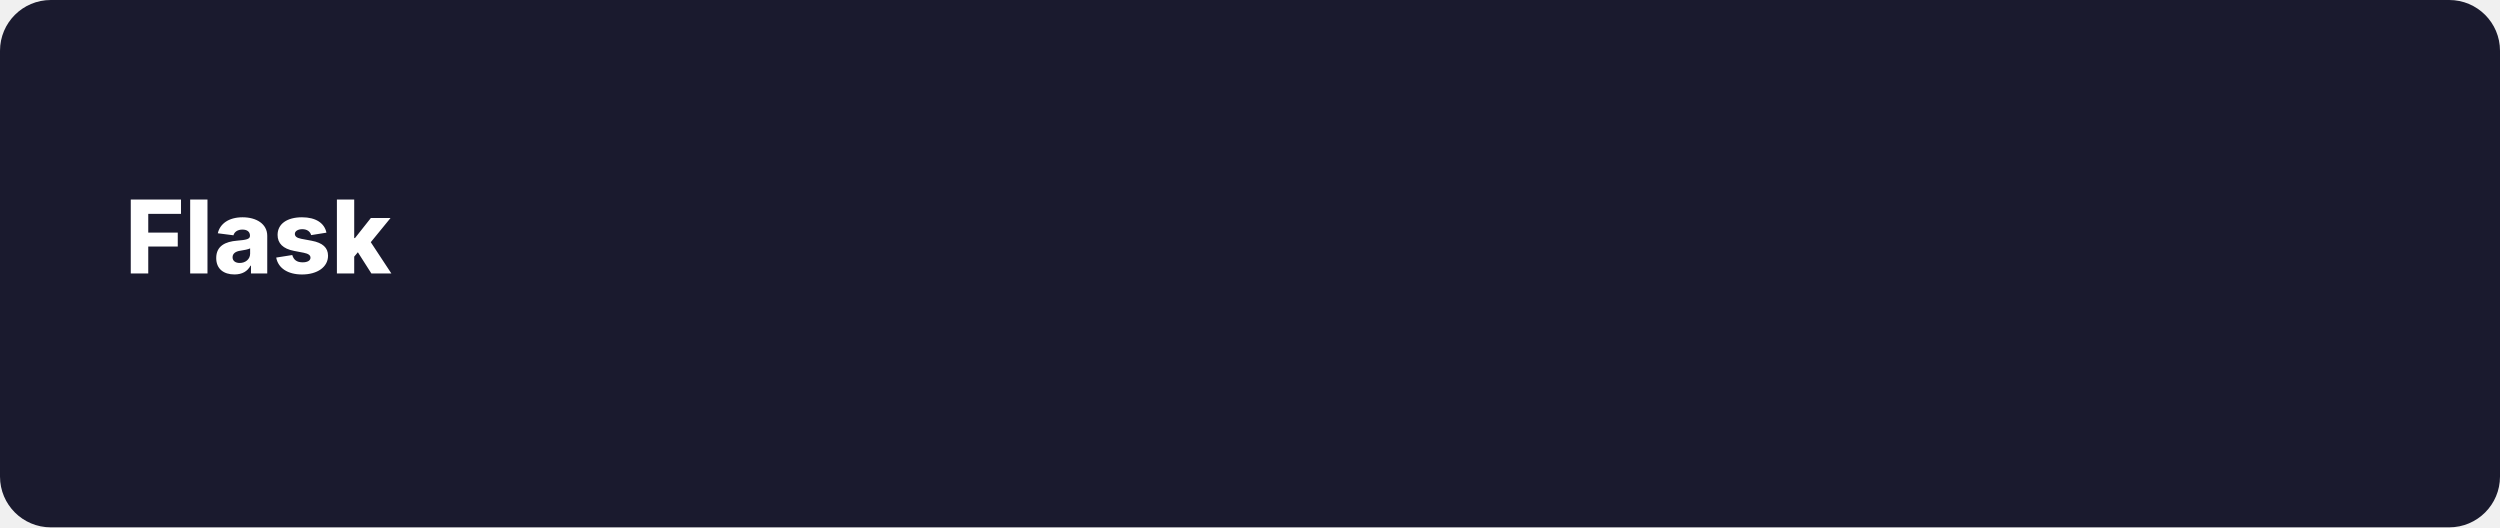
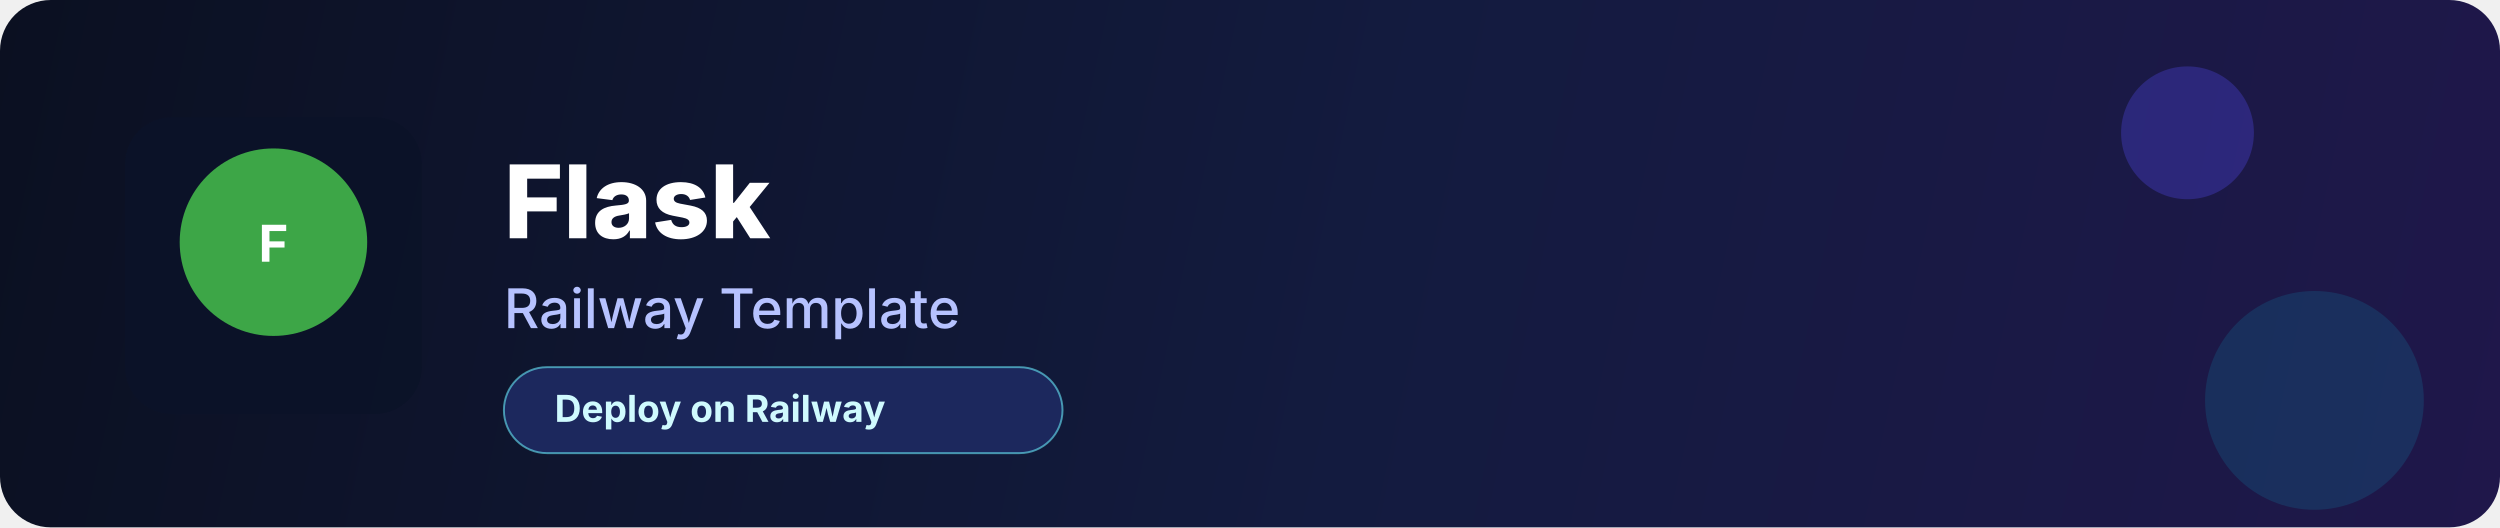
- <svg xmlns="http://www.w3.org/2000/svg" width="1280" height="270" viewBox="0 0 1280 270" fill="none">
-   <rect width="1280" height="270" rx="26" fill="#1a1a2e" />
-   <text x="64" y="140" fill="#FFFFFF" font-family="Inter,sans-serif" font-size="52" font-weight="800">Flask</text>
+ <svg xmlns="http://www.w3.org/2000/svg" width="1280" height="270" viewBox="0 0 1280 270" fill="none" role="img" aria-labelledby="title desc">
+   <defs>
+     <linearGradient id="bg" x1="0" y1="0" x2="1280" y2="270" gradientUnits="userSpaceOnUse">
+       <stop stop-color="#0B1021" />
+       <stop offset="0.55" stop-color="#131B3F" />
+       <stop offset="1" stop-color="#1F174A" />
+     </linearGradient>
+   </defs>
+   <rect width="1280" height="270" rx="26" fill="url(#bg)" />
+   <circle cx="1120" cy="68" r="34" fill="#4F46E5" opacity="0.33" />
+   <circle cx="1185" cy="205" r="56" fill="#06B6D4" opacity="0.15" />
+   <rect x="64" y="60" width="152" height="152" rx="24" fill="#0B1228" opacity="0.92" />
+   <circle cx="140" cy="124" r="48" fill="#3fad48" opacity="0.95" />
+   <text x="140" y="134" text-anchor="middle" fill="#FFFFFF" font-family="Inter,Segoe UI,Roboto,Helvetica,Arial,sans-serif" font-size="26" font-weight="700">F</text>
+   <text x="258" y="122" fill="#FFFFFF" font-family="Inter,Segoe UI,Roboto,Helvetica,Arial,sans-serif" font-size="52" font-weight="800">Flask</text>
+   <text x="258" y="168" fill="#B6C2FF" font-family="Inter,Segoe UI,Roboto,Helvetica,Arial,sans-serif" font-size="28" font-weight="500">Railway Template</text>
+   <rect x="258" y="188" width="286" height="44" rx="22" fill="#1C285D" stroke="#67E8F9" stroke-opacity="0.6" />
+   <text x="284" y="216" fill="#CFFAFE" font-family="Inter,Segoe UI,Roboto,Helvetica,Arial,sans-serif" font-size="19" font-weight="700">Deploy on Railway</text>
</svg>
